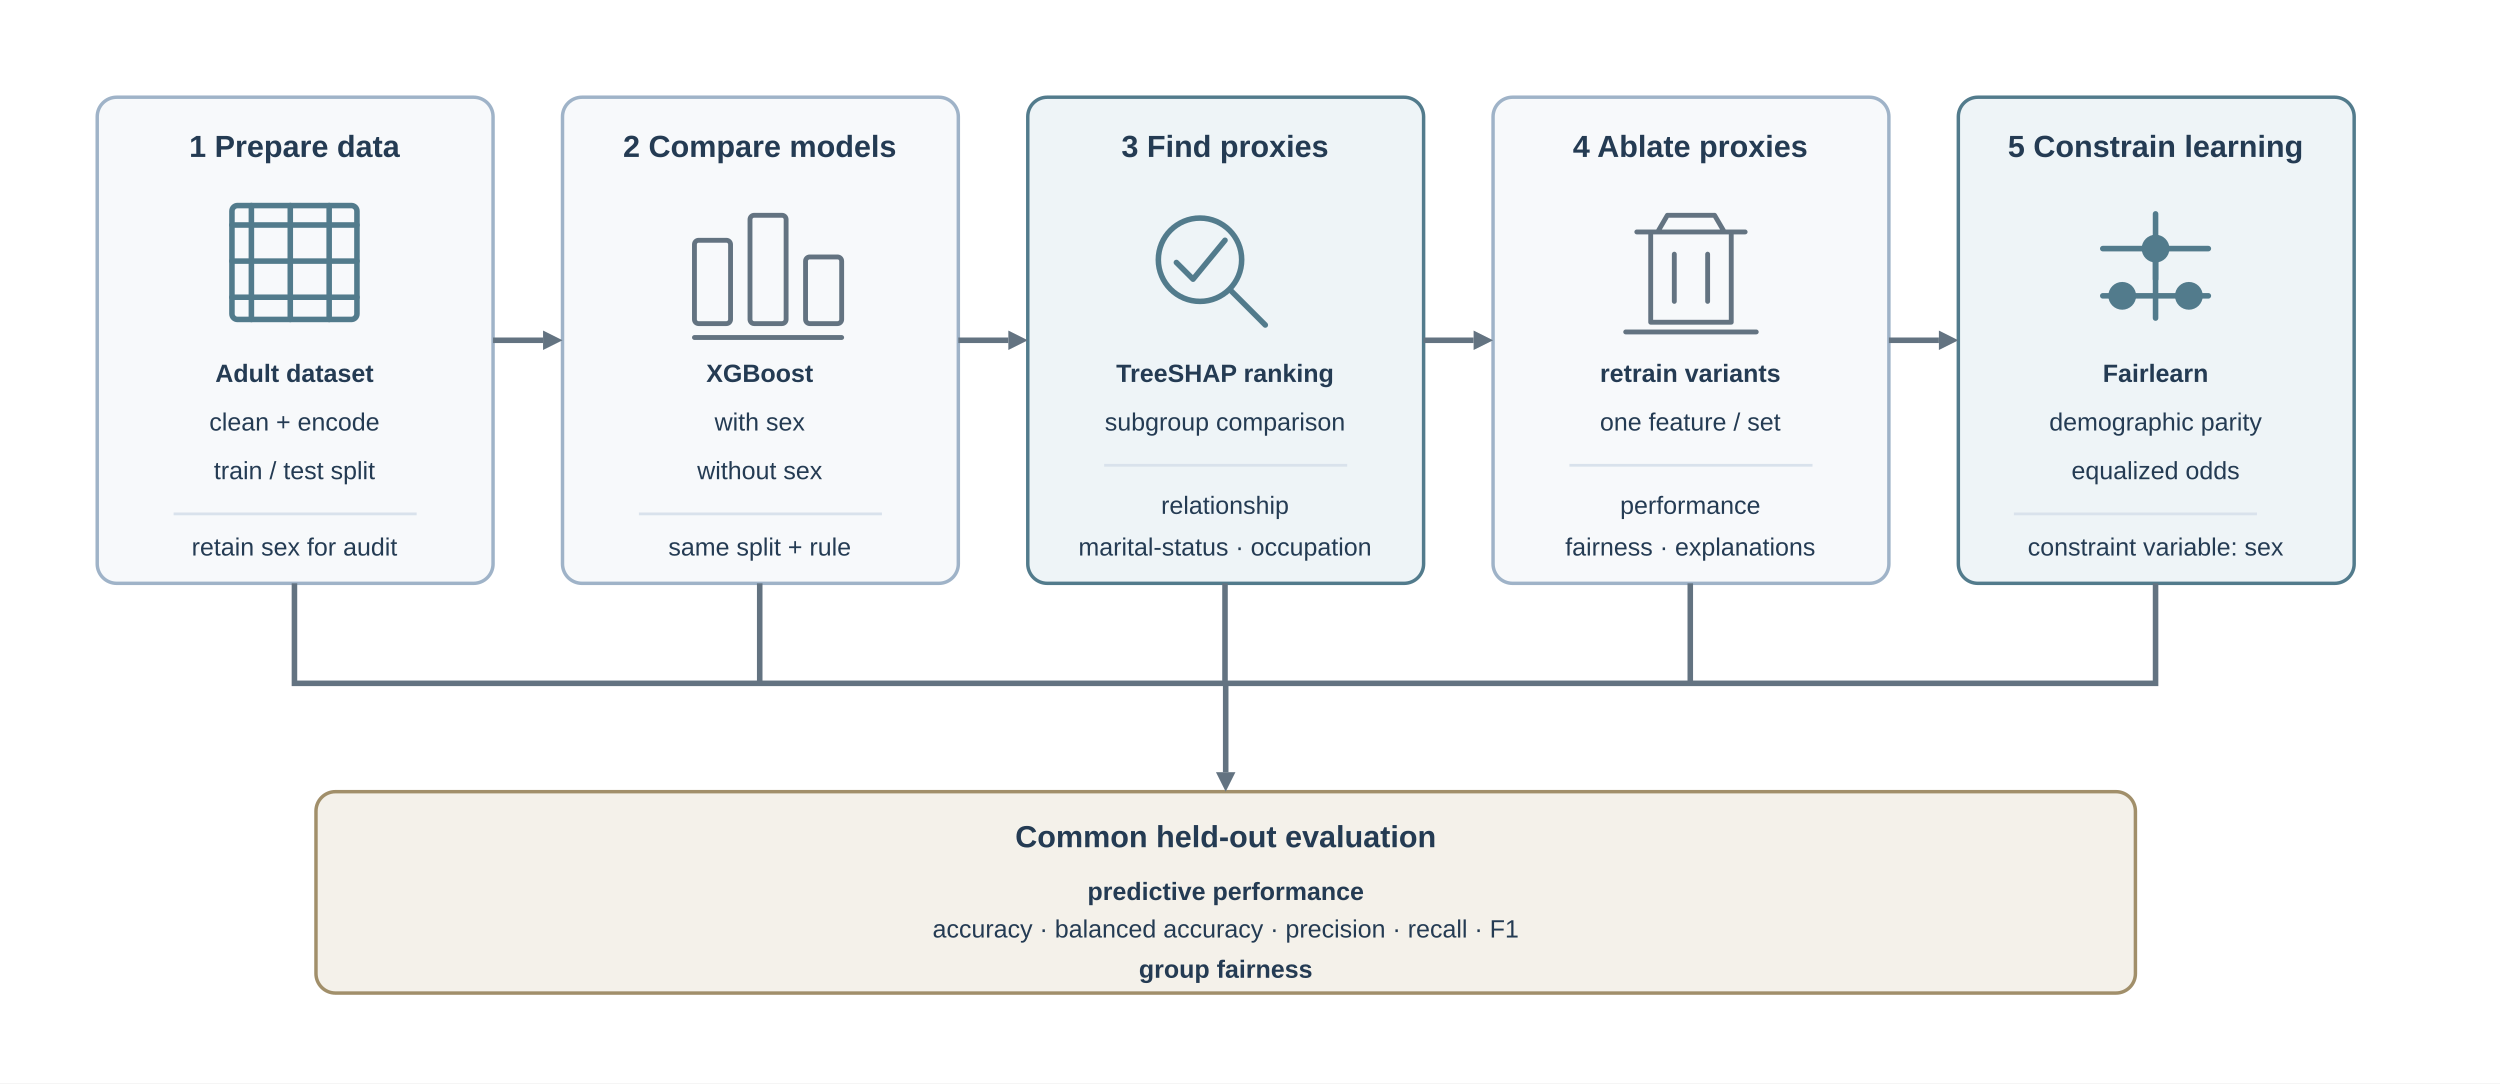
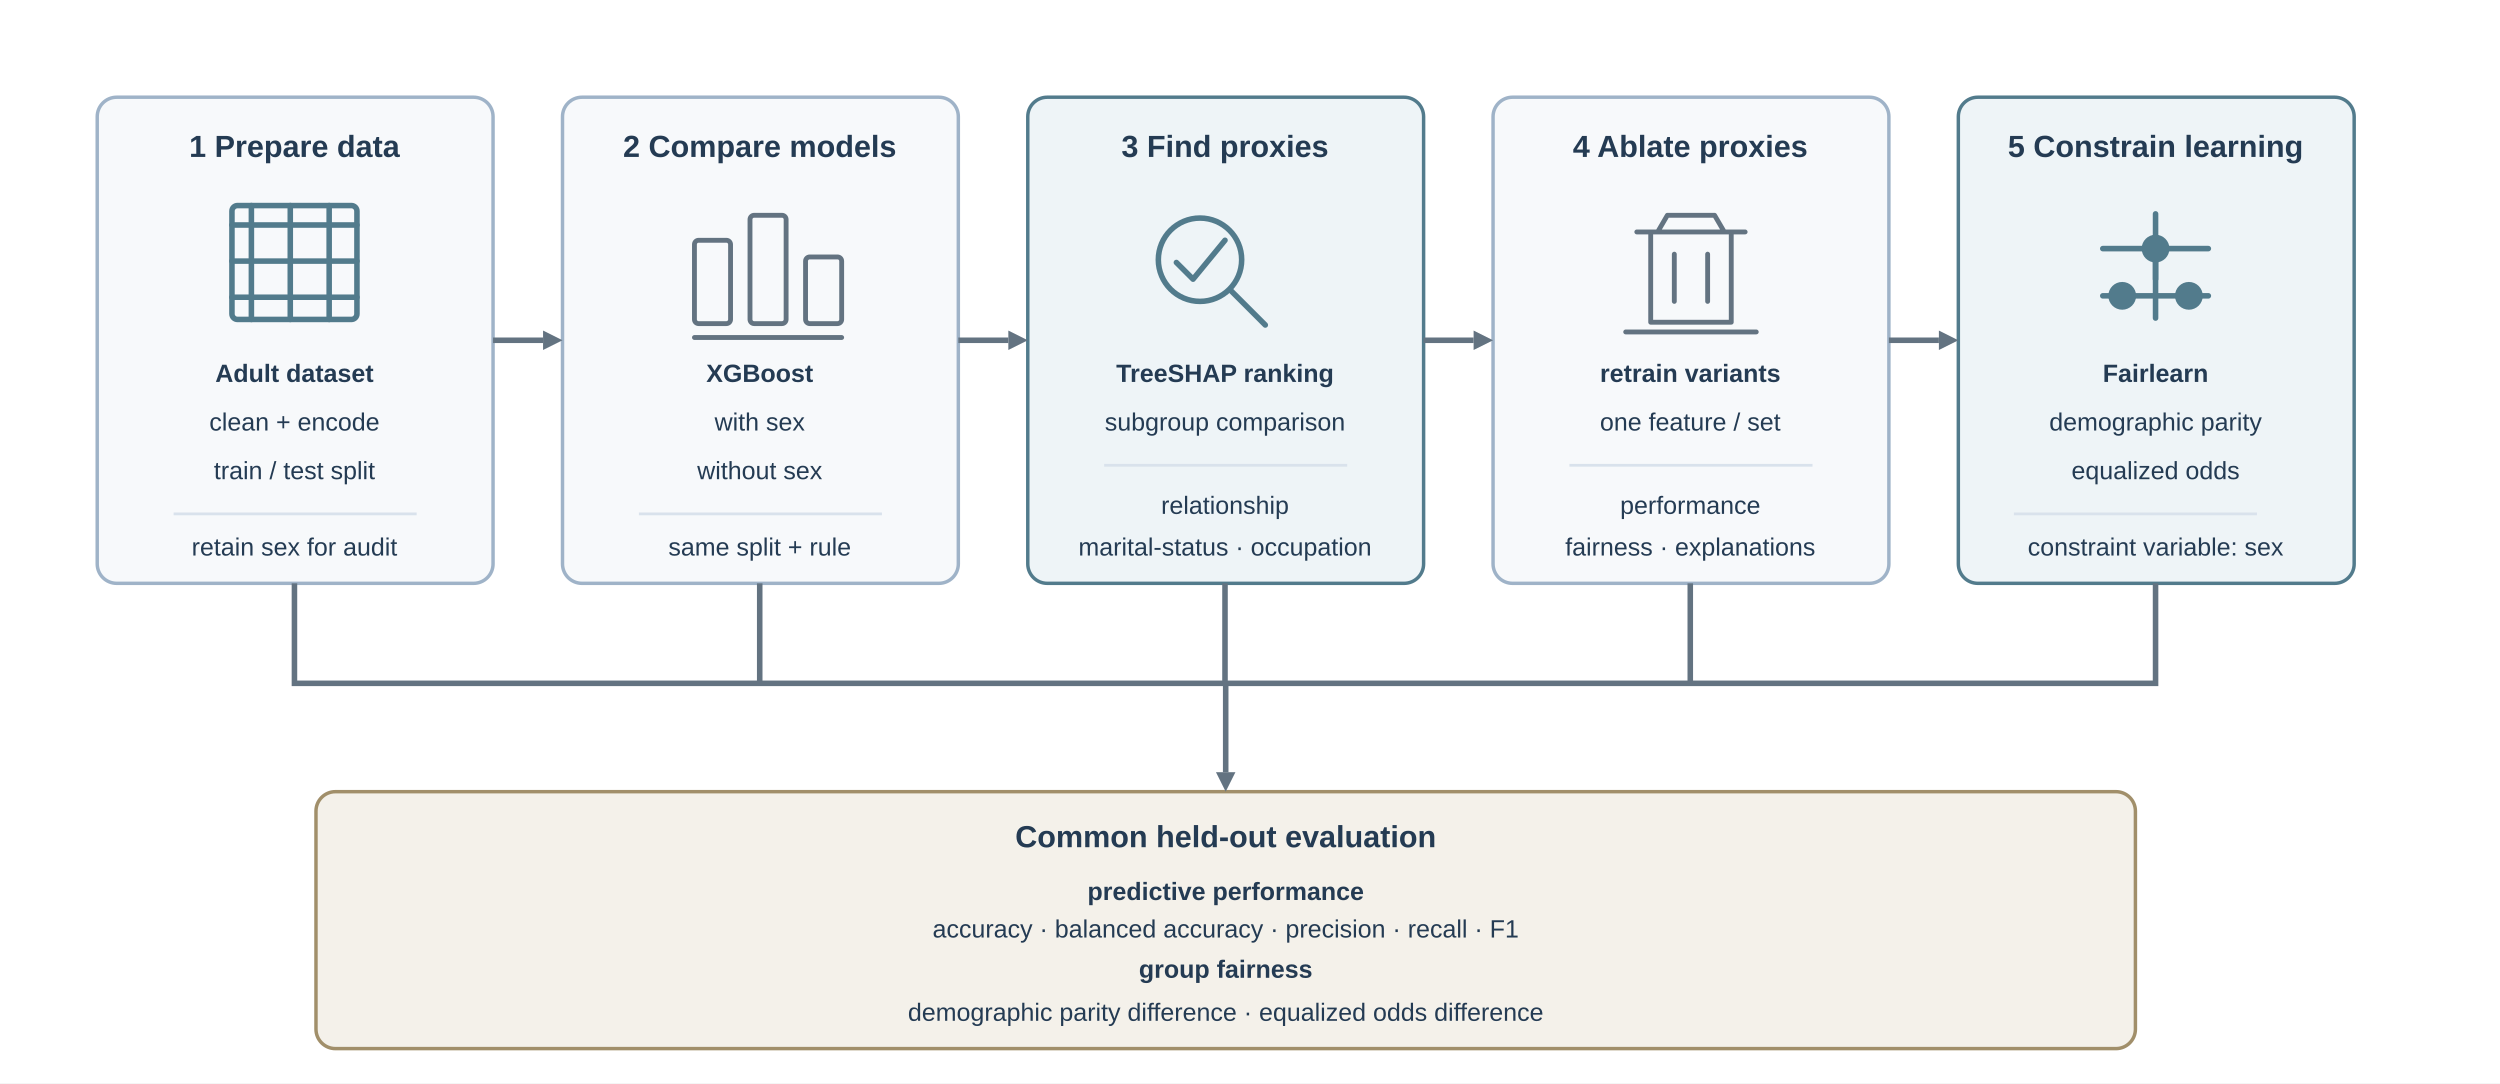
<svg xmlns="http://www.w3.org/2000/svg" width="1800" height="780" viewBox="0 0 1800 780" role="img" aria-labelledby="desc">
  <defs>
    <style>
      text { font-family: Arial, Helvetica, sans-serif; fill: #243b53; }
      .stage { font-size: 22px; font-weight: 700; }
      .body { font-size: 18px; font-weight: 400; }
      .strong { font-size: 18px; font-weight: 700; }
      .box { fill: #f7f9fb; stroke: #9fb3c8; stroke-width: 2.5; }
      .focus { fill: #eef4f7; stroke: #527b8c; stroke-width: 2.5; }
      .result { fill: #f4f1ea; stroke: #a18f6a; stroke-width: 2.5; }
      .divider { stroke: #d9e2ec; stroke-width: 2; }
      .connector { stroke: #637381; stroke-width: 4; fill: none; stroke-linecap: butt; stroke-linejoin: miter; }
      .icon { stroke: #527b8c; stroke-width: 4; fill: none; stroke-linecap: round; stroke-linejoin: round; }
      .icon-muted { stroke: #637381; stroke-width: 3.5; fill: none; stroke-linecap: round; stroke-linejoin: round; }
    </style>
    <marker id="arrow" markerWidth="14" markerHeight="14" markerUnits="userSpaceOnUse" refX="0" refY="7" orient="auto">
      <path d="M0,0 L14,7 L0,14 z" fill="#637381" />
    </marker>
  </defs>
  <rect width="1800" height="780" fill="#ffffff" />
  <rect x="70" y="70" width="285" height="350" rx="14" class="box" />
  <text x="212" y="113" text-anchor="middle" class="stage">1  Prepare data</text>
  <g transform="translate(167 145)" class="icon">
    <path d="M0 17h90M0 43h90M0 69h90" />
    <path d="M14 3v82M42 3v82M70 3v82" />
    <rect x="0" y="3" width="90" height="82" rx="4" />
  </g>
  <text x="212" y="275" text-anchor="middle" class="strong">Adult dataset</text>
  <text x="212" y="310" text-anchor="middle" class="body">clean + encode</text>
  <text x="212" y="345" text-anchor="middle" class="body">train / test split</text>
  <line x1="125" y1="370" x2="300" y2="370" class="divider" />
  <text x="212" y="400" text-anchor="middle" class="body">retain sex for audit</text>
  <rect x="405" y="70" width="285" height="350" rx="14" class="box" />
  <text x="547" y="113" text-anchor="middle" class="stage">2  Compare models</text>
  <g transform="translate(500 145)" class="icon-muted">
    <rect x="0" y="28" width="26" height="60" rx="3" />
    <rect x="40" y="10" width="26" height="78" rx="3" />
    <rect x="80" y="40" width="26" height="48" rx="3" />
    <path d="M0 98h106" />
  </g>
  <text x="547" y="275" text-anchor="middle" class="strong">XGBoost</text>
  <text x="547" y="310" text-anchor="middle" class="body">with sex</text>
  <text x="547" y="345" text-anchor="middle" class="body">without sex</text>
  <line x1="460" y1="370" x2="635" y2="370" class="divider" />
  <text x="547" y="400" text-anchor="middle" class="body">same split + rule</text>
  <rect x="740" y="70" width="285" height="350" rx="14" class="focus" />
  <text x="882" y="113" text-anchor="middle" class="stage">3  Find proxies</text>
  <g transform="translate(820 145)" class="icon">
    <circle cx="44" cy="42" r="30" />
    <path d="M66 64l25 25" />
    <path d="M27 44l12 12 23-28" />
  </g>
  <text x="882" y="275" text-anchor="middle" class="strong">TreeSHAP ranking</text>
  <text x="882" y="310" text-anchor="middle" class="body">subgroup comparison</text>
  <line x1="795" y1="335" x2="970" y2="335" class="divider" />
  <text x="882" y="370" text-anchor="middle" class="body">relationship</text>
  <text x="882" y="400" text-anchor="middle" class="body">marital-status · occupation</text>
  <rect x="1075" y="70" width="285" height="350" rx="14" class="box" />
  <text x="1217" y="113" text-anchor="middle" class="stage">4  Ablate proxies</text>
  <g transform="translate(1166.5 148)" class="icon-muted">
    <path d="M12 19h78M22 19v65h58V19M34 7h34l7 12H27z" />
    <path d="M39 35v34M63 35v34M4 91h94" />
  </g>
  <text x="1217" y="275" text-anchor="middle" class="strong">retrain variants</text>
  <text x="1217" y="310" text-anchor="middle" class="body">one feature / set</text>
  <line x1="1130" y1="335" x2="1305" y2="335" class="divider" />
  <text x="1217" y="370" text-anchor="middle" class="body">performance</text>
  <text x="1217" y="400" text-anchor="middle" class="body">fairness · explanations</text>
  <rect x="1410" y="70" width="285" height="350" rx="14" class="focus" />
  <text x="1552" y="113" text-anchor="middle" class="stage">5  Constrain learning</text>
  <g transform="translate(1492 145)" class="icon">
    <path d="M60 9v75M22 34h76M22 68h76" />
    <circle cx="60" cy="34" r="8" fill="#527b8c" />
    <circle cx="36" cy="68" r="8" fill="#527b8c" />
    <circle cx="84" cy="68" r="8" fill="#527b8c" />
    <path d="M60 42v14M44 68h-8M76 68h8" />
  </g>
  <text x="1552" y="275" text-anchor="middle" class="strong">Fairlearn</text>
  <text x="1552" y="310" text-anchor="middle" class="body">demographic parity</text>
  <text x="1552" y="345" text-anchor="middle" class="body">equalized odds</text>
  <line x1="1450" y1="370" x2="1625" y2="370" class="divider" />
  <text x="1552" y="400" text-anchor="middle" class="body">constraint variable: sex</text>
  <line x1="355" y1="245" x2="391" y2="245" class="connector" marker-end="url(#arrow)" />
  <line x1="690" y1="245" x2="726" y2="245" class="connector" marker-end="url(#arrow)" />
  <line x1="1025" y1="245" x2="1061" y2="245" class="connector" marker-end="url(#arrow)" />
  <line x1="1360" y1="245" x2="1396" y2="245" class="connector" marker-end="url(#arrow)" />
-   <rect x="227.5" y="570" width="1310" height="145" rx="14" class="result" />
+   <rect x="227.5" y="570" width="1310" height="185" rx="14" class="result" />
  <text x="882.5" y="610" text-anchor="middle" class="stage">Common held-out evaluation</text>
  <text x="882.5" y="648" text-anchor="middle" class="strong">predictive performance</text>
  <text x="882.5" y="675" text-anchor="middle" class="body">accuracy · balanced accuracy · precision · recall · F1</text>
  <text x="882.5" y="704" text-anchor="middle" class="strong">group fairness</text>
+   <text x="882.5" y="735" text-anchor="middle" class="body">demographic parity difference · equalized odds difference</text>
  <path d="M212 420V492H1552V420" class="connector" />
  <path d="M547 420V492M882 420V492M1217 420V492" class="connector" />
  <line x1="882.5" y1="492" x2="882.5" y2="556" class="connector" marker-end="url(#arrow)" />
</svg>
